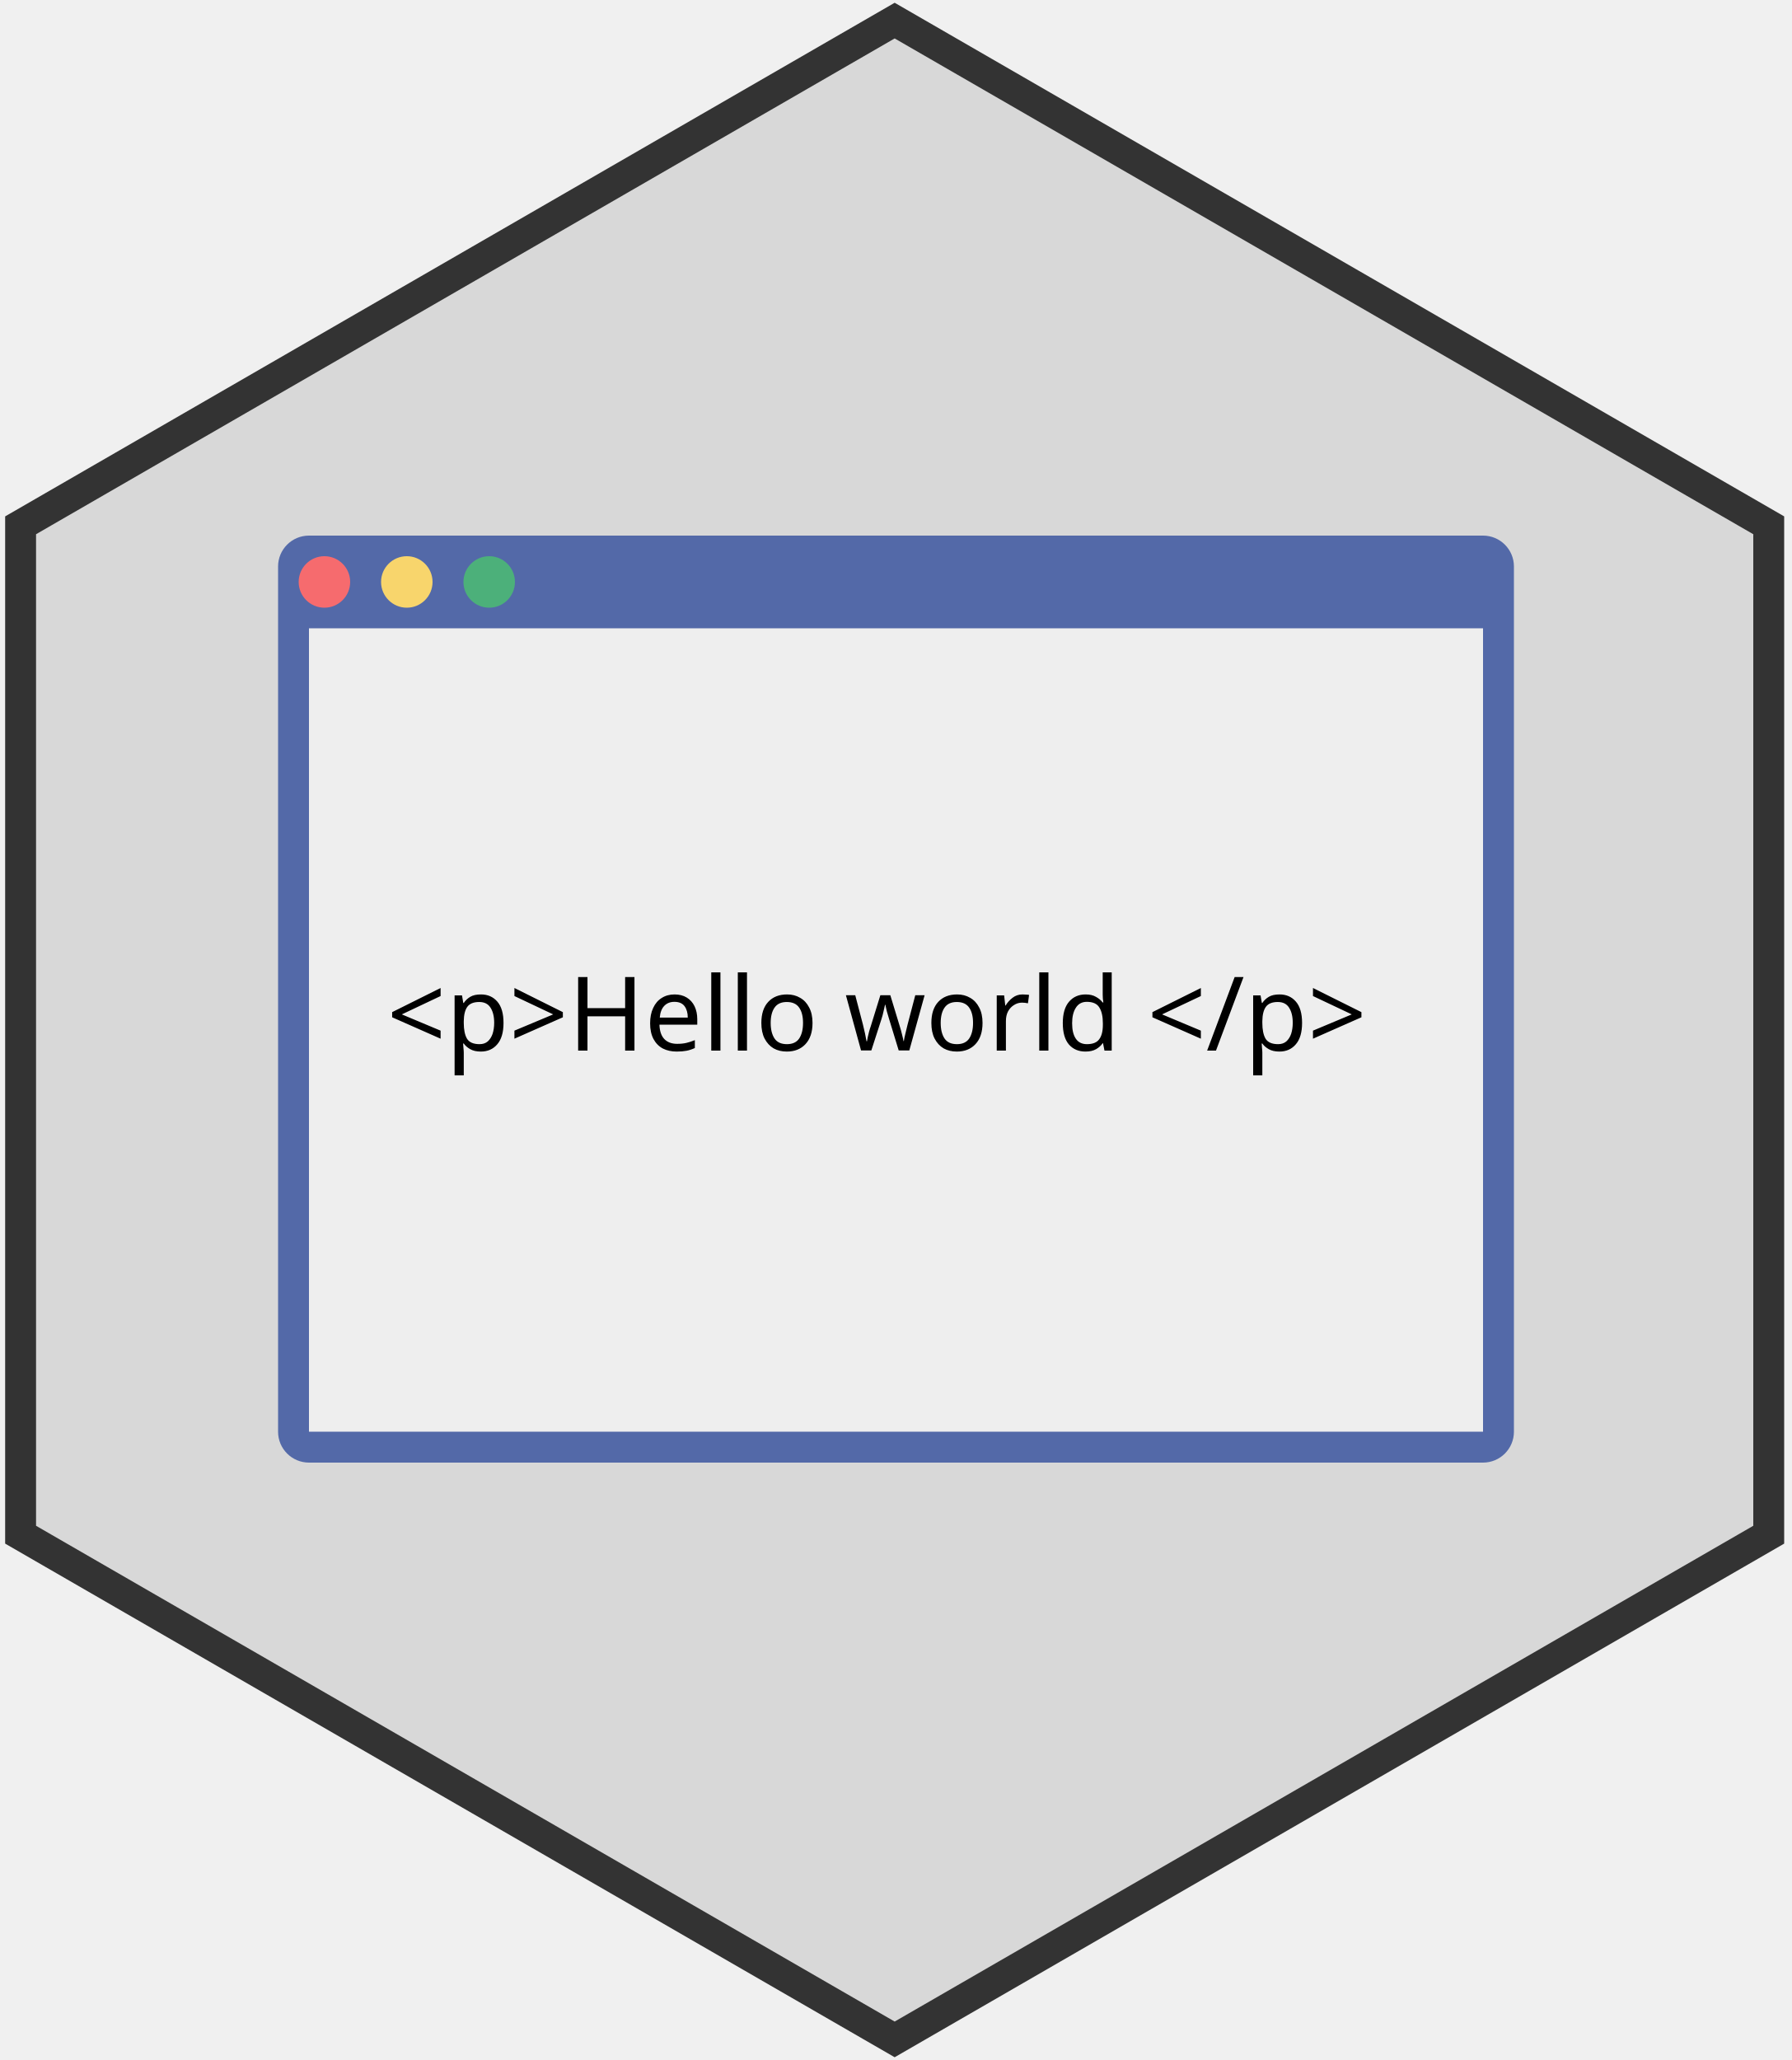
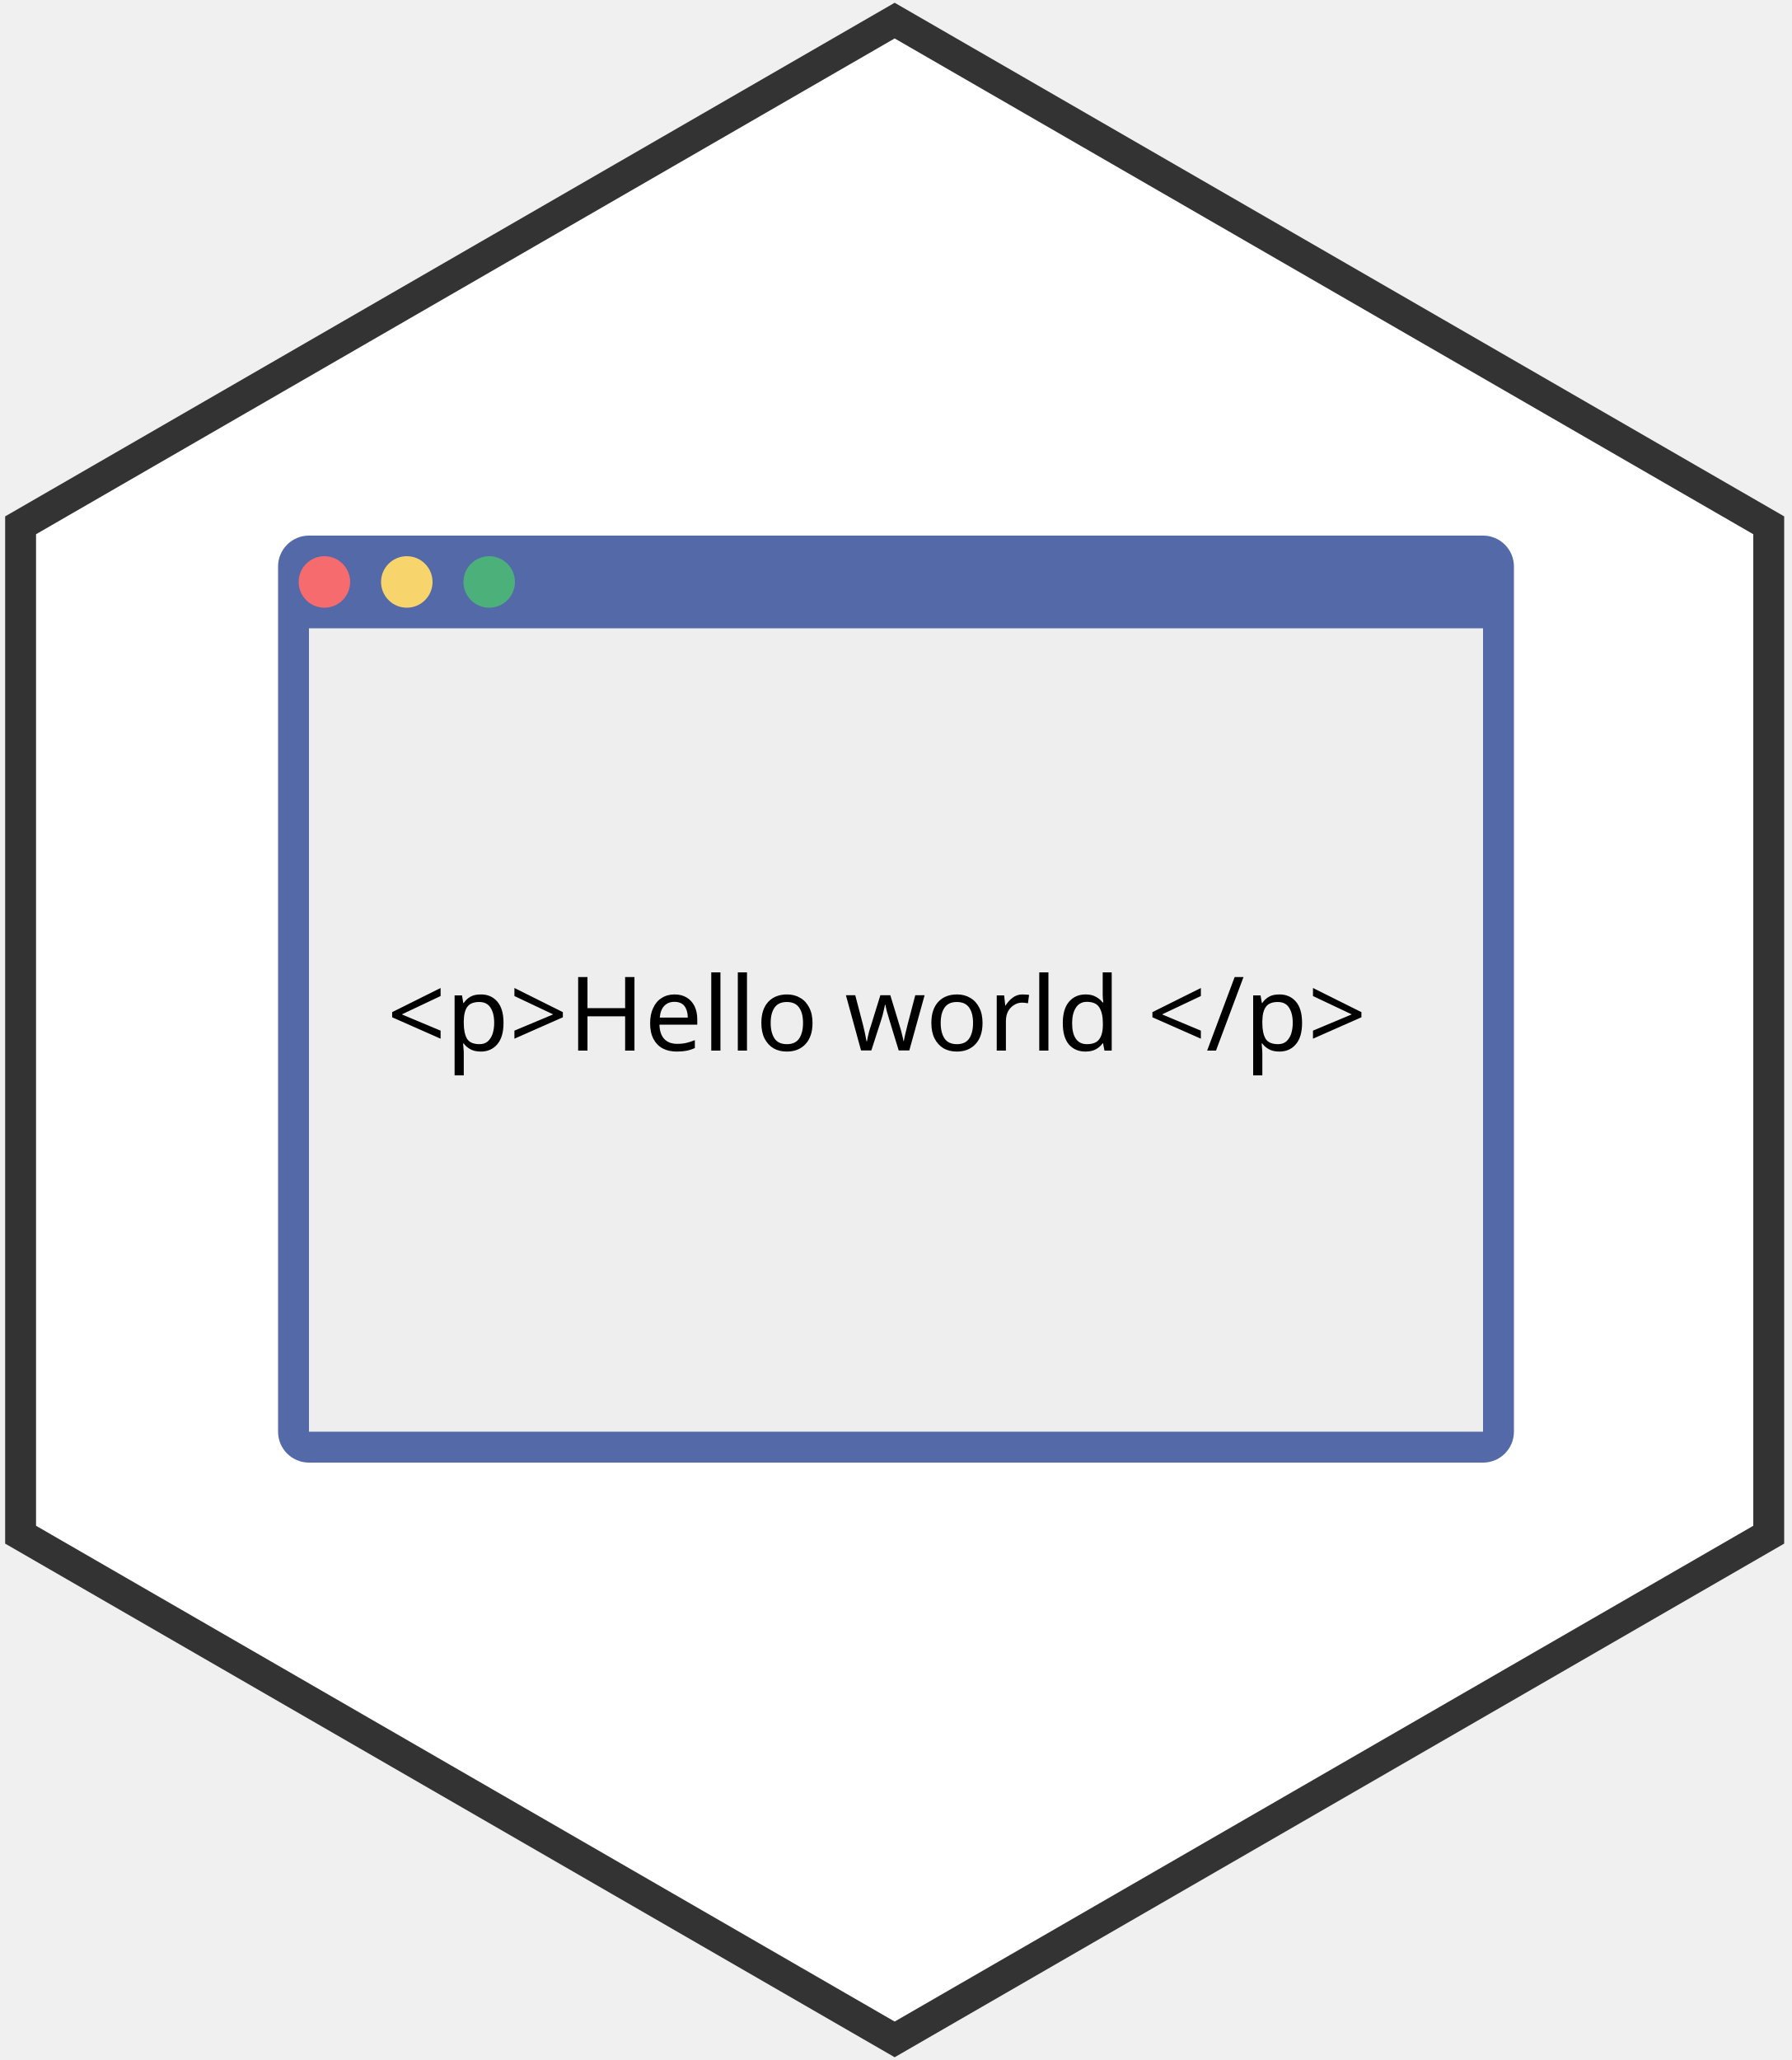
<svg xmlns="http://www.w3.org/2000/svg" viewBox="0 0 174 200" version="1.1">
  <defs />
  <g id="Page-1" stroke="none" stroke-width="1" fill="none" fill-rule="evenodd">
    <g id="Artboard" transform="translate(-242, -25)">
      <g id="web-skill" transform="translate(244, 27)">
-         <polygon id="skillHexagon" stroke="#333333" stroke-width="3" fill="#D8D8D8" points="84.87 0 169.741 49 169.741 147 84.87 196 6.57252031e-14 147 1.0658141e-14 49" />
+         <polygon id="skillHexagon" stroke="#333333" stroke-width="3" fill="#FFFFFF" points="84.87 0 169.741 49 169.741 147 84.87 196 6.57252031e-14 147 1.0658141e-14 49" />
        <g id="web" transform="translate(25, 50)">
          <rect id="Rectangle" fill="#5369A8" x="0" y="0" width="120" height="90" rx="3" />
          <circle id="Oval" fill="#F66B6E" cx="4.5" cy="4.5" r="2.5" />
          <circle id="Oval-Copy" fill="#F8D56C" cx="12.5" cy="4.5" r="2.5" />
          <circle id="Oval-Copy-2" fill="#4CB07A" cx="20.5" cy="4.5" r="2.5" />
          <rect id="Rectangle-2" fill="#EEEEEE" x="3" y="9" width="114" height="78" />
          <text id="&lt;p&gt;Hello-world-&lt;/p&gt;" font-family="AvenirNext-Medium, Avenir Next" font-size="10" font-weight="400" fill="#000000">
            <tspan x="10.58" y="50">&lt;p&gt;Hello world &lt;/p&gt;</tspan>
          </text>
        </g>
      </g>
    </g>
  </g>
</svg>
